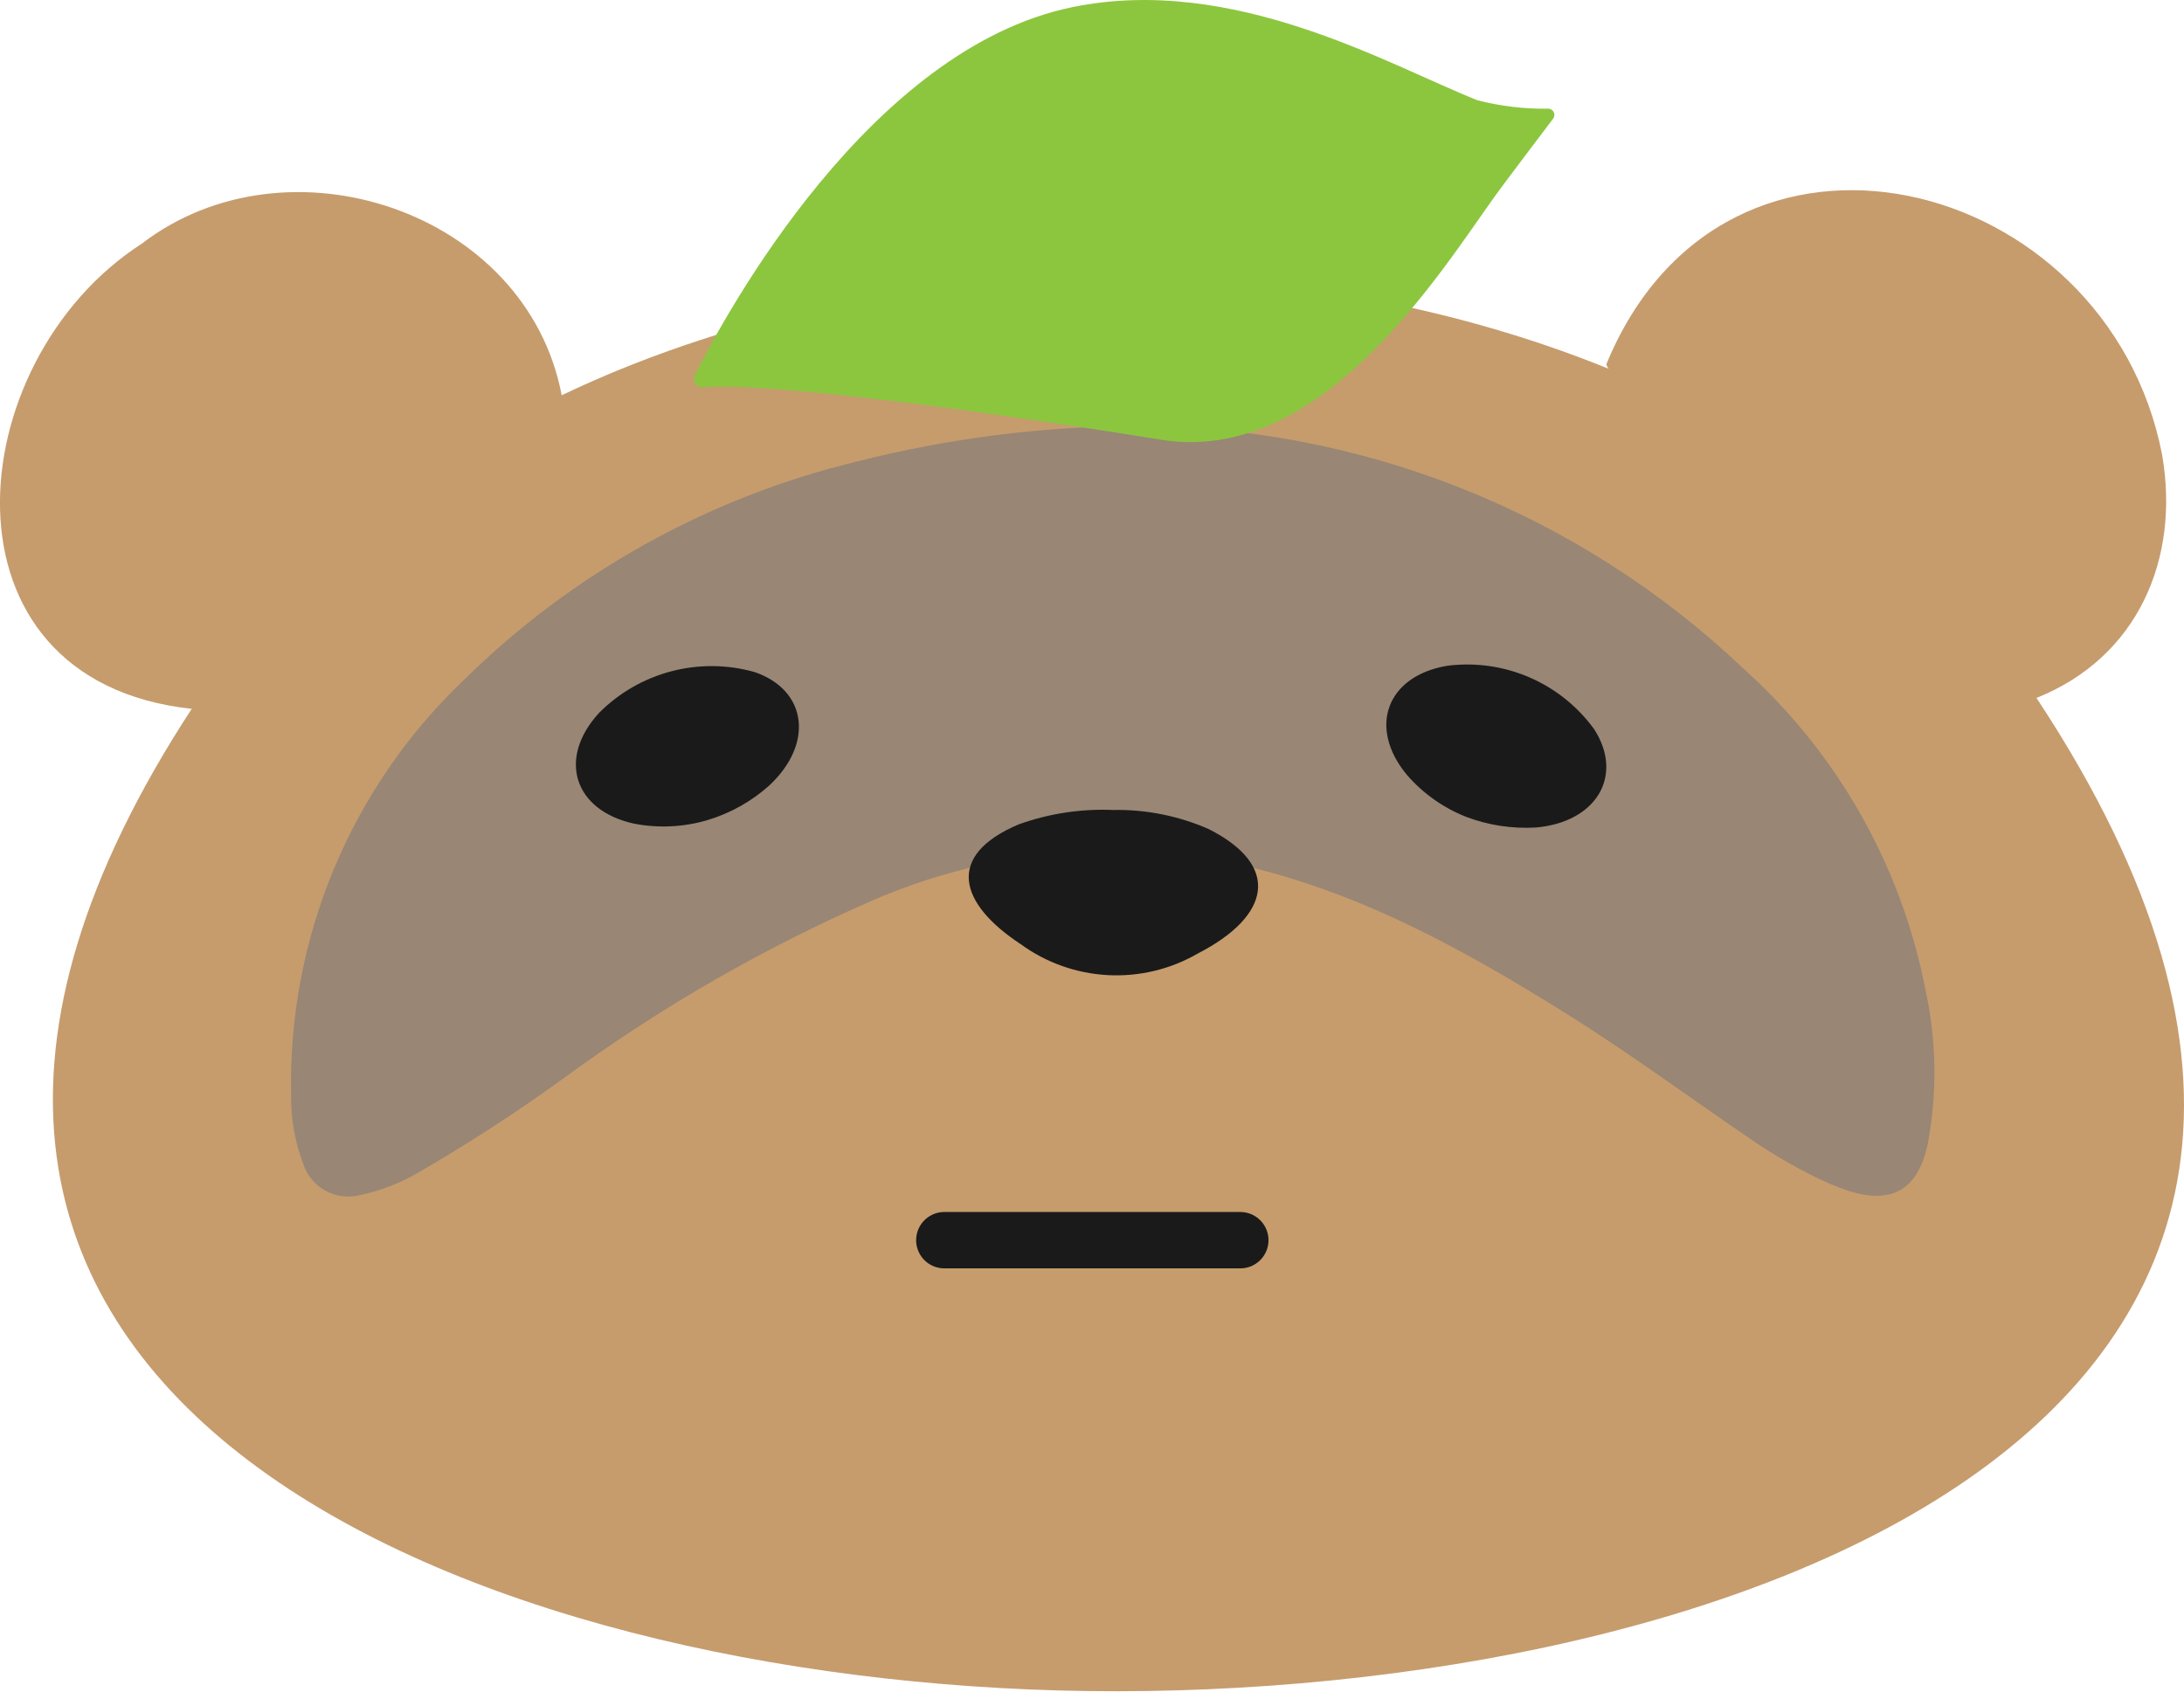
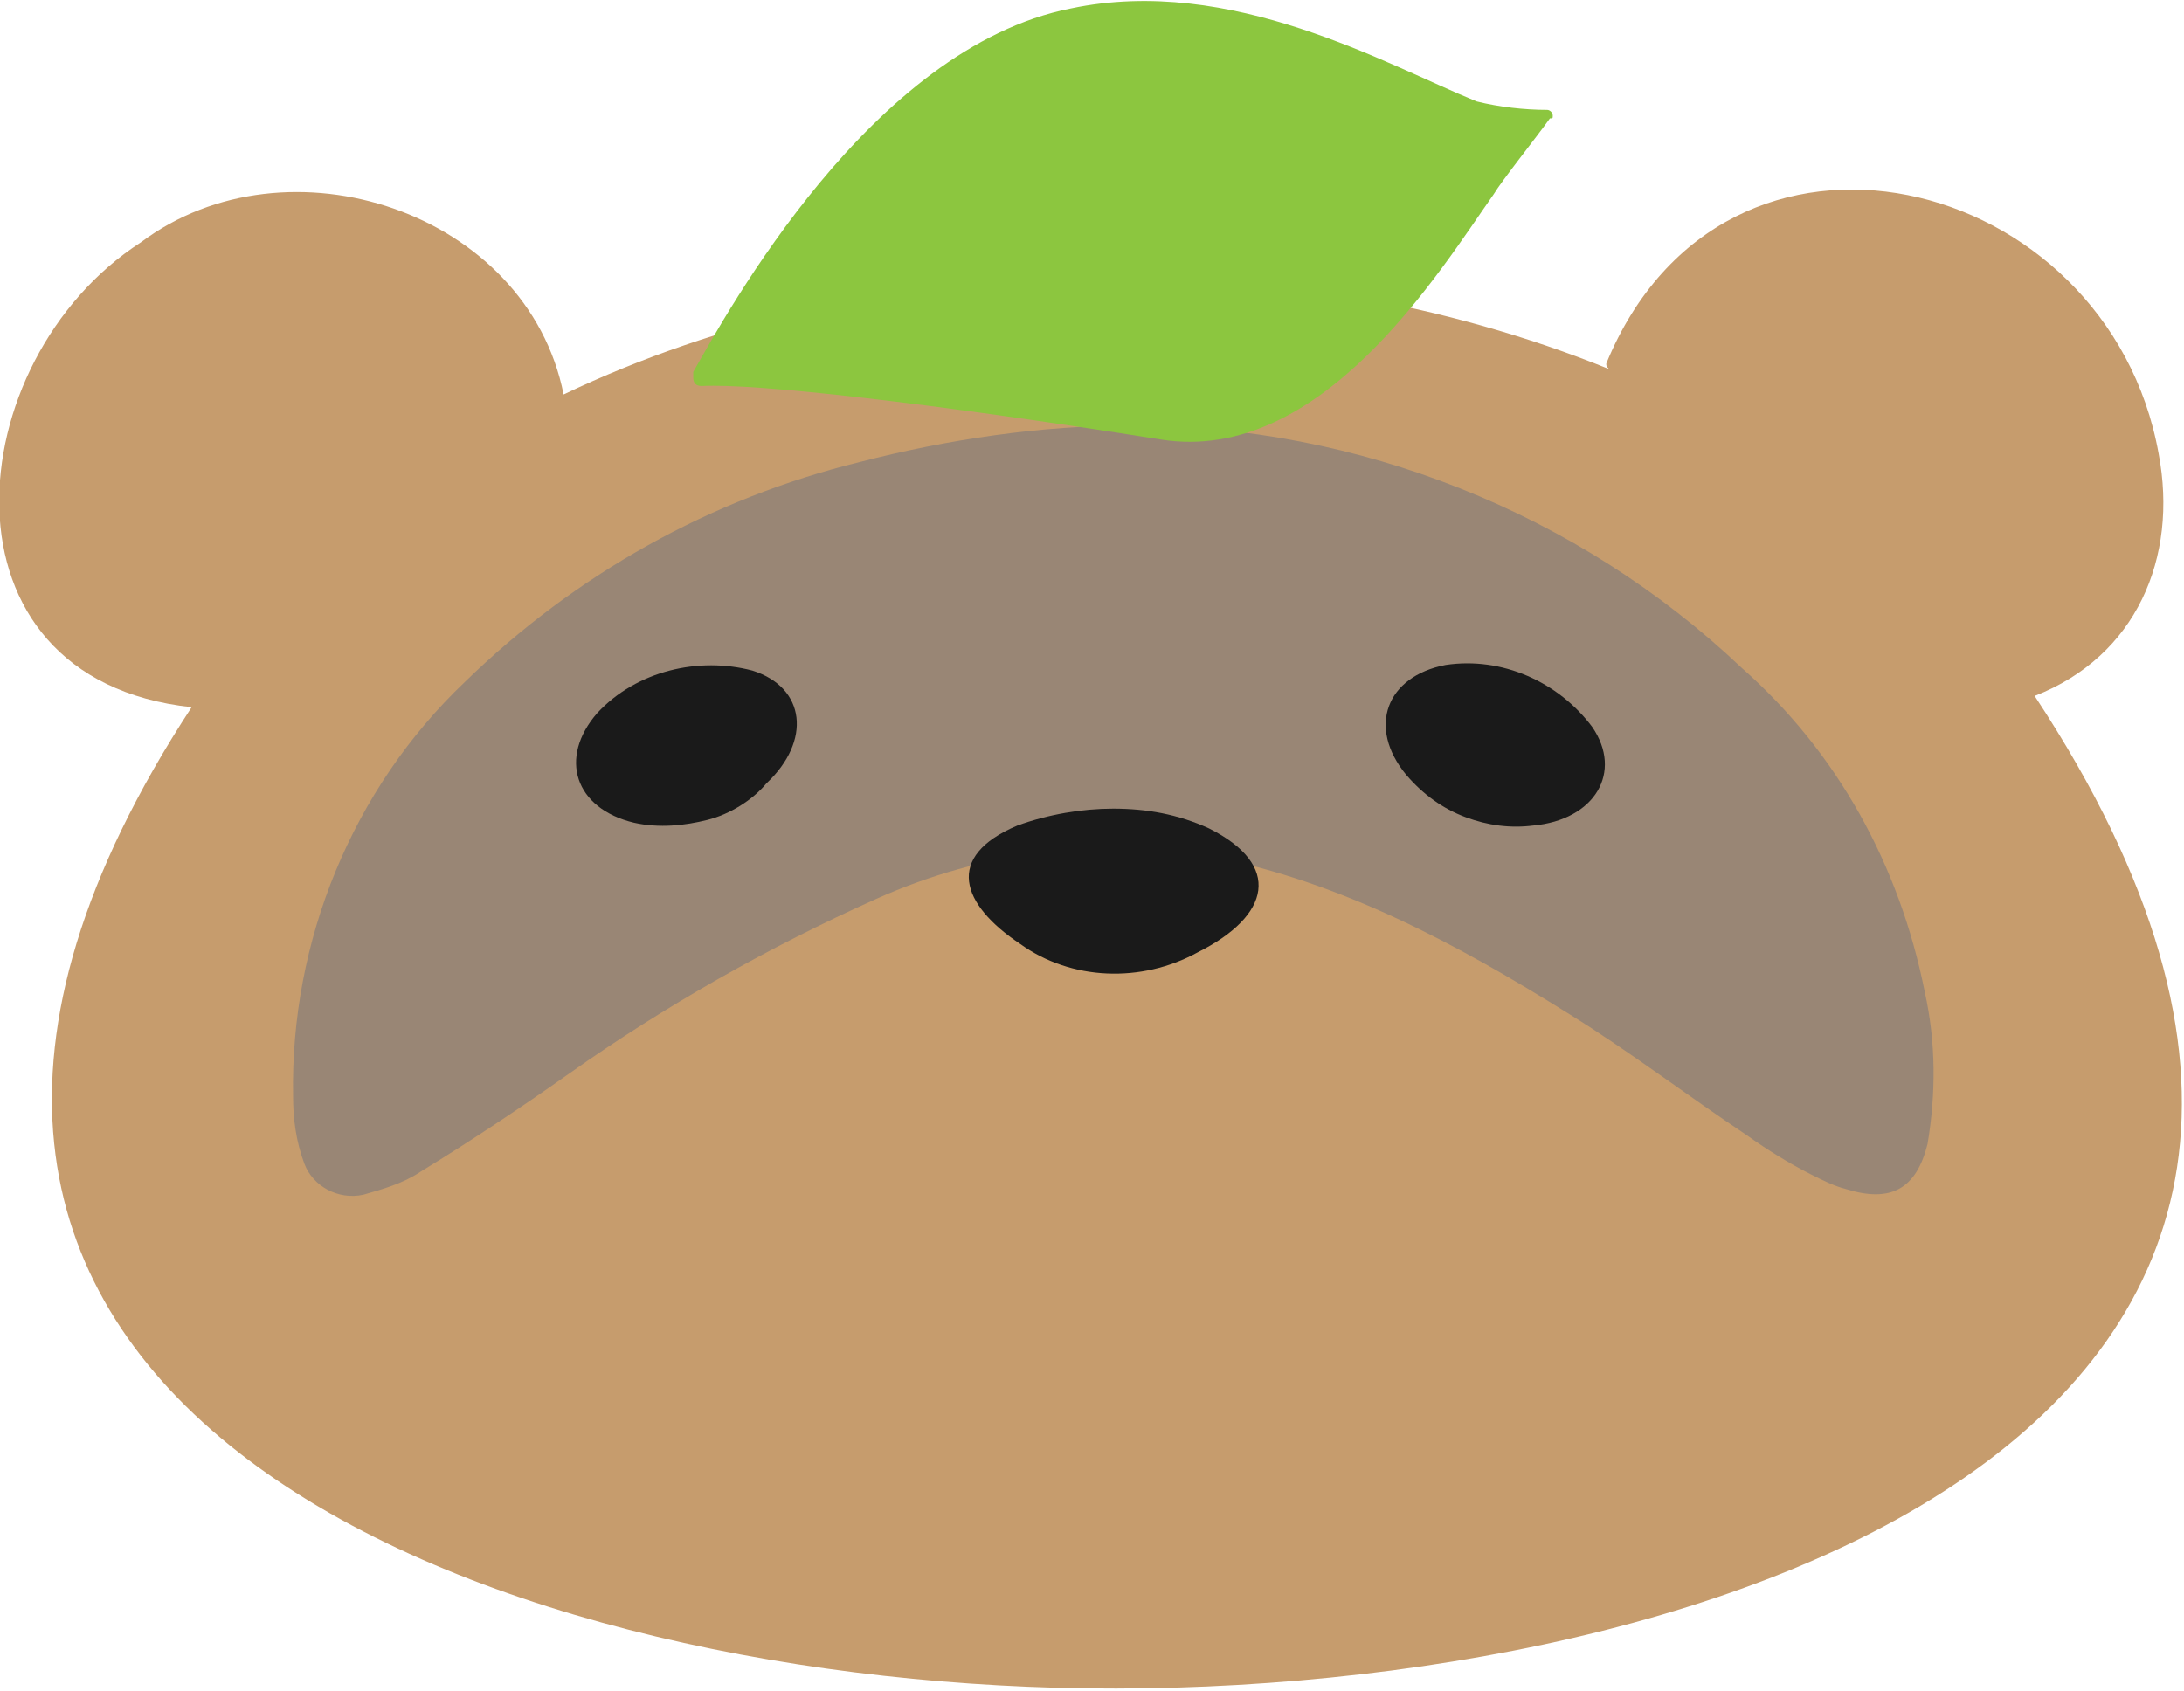
- <svg xmlns="http://www.w3.org/2000/svg" id="コンポーネント_85_3" data-name="コンポーネント 85 – 3" width="77.478" height="60" viewBox="0 0 77.478 60">
+ <svg xmlns="http://www.w3.org/2000/svg" version="1.1" id="コンポーネント_85_3" x="0px" y="0px" viewBox="0 0 77.5 60" style="enable-background:new 0 0 77.5 60;" xml:space="preserve">
+   <style type="text/css">
+ 	.st0{fill:#C69C6D;}
+ 	.st1{fill:#998675;}
+ 	.st2{fill:#1A1A1A;}
+ 	.st3{fill:#8CC63F;}
+ </style>
  <g id="tanu">
-     <path id="パス_54" data-name="パス 54" d="M6.812,79.356C-8.845,103.32,15.852,113.6,37.538,114.2c22.342.616,52.13-8.848,34.7-35.224l.017.007c3.585-1.438,5.088-4.931,4.446-8.627-1.94-9.982-15.507-13.434-19.716-3.208a.362.362,0,0,0,.083.16c-11.6-4.7-25.992-4.378-37.142.94C18.682,61.7,10.2,58.9,5.027,62.872c-6.486,4.183-7.5,15.493,1.759,16.5Z" transform="translate(0 -54.225)" fill="#c69c6d" />
-     <path id="パス_55" data-name="パス 55" d="M123.247,136.65a31.3,31.3,0,0,1,21.615,8.592,20.613,20.613,0,0,1,6.488,11.483,13.636,13.636,0,0,1,.058,5.433c-.353,1.607-1.28,2.125-2.85,1.613a9.844,9.844,0,0,1-1.217-.518,18.289,18.289,0,0,1-2.323-1.383c-2.111-1.438-4.171-2.958-6.333-4.314-3.963-2.487-8.05-4.726-12.746-5.556a21.441,21.441,0,0,0-11.891,1.452,57.308,57.308,0,0,0-10.889,6.241,60.152,60.152,0,0,1-5.316,3.459,6.87,6.87,0,0,1-2,.774,1.688,1.688,0,0,1-2.067-1.126,6.636,6.636,0,0,1-.419-2.433,19.75,19.75,0,0,1,6.094-14.674,29.88,29.88,0,0,1,14.015-7.792A40.949,40.949,0,0,1,123.247,136.65Z" transform="translate(-83.029 -121.536)" fill="#998675" />
-     <path id="パス_56" data-name="パス 56" d="M315.805,259.82a8.05,8.05,0,0,1,3.4.681c2.576,1.306,2.176,3.088-.384,4.406a5.766,5.766,0,0,1-6.3-.332c-2.146-1.41-2.711-3.127-.056-4.247A8.818,8.818,0,0,1,315.805,259.82Z" transform="translate(-276.319 -231.083)" fill="#1a1a1a" />
-     <path id="パス_57" data-name="パス 57" d="M189.371,219a5.5,5.5,0,0,1-2.595.125c-2.14-.465-2.727-2.313-1.252-3.924a5.625,5.625,0,0,1,5.53-1.453c1.864.644,2.1,2.544.513,4.023A5.779,5.779,0,0,1,189.371,219Z" transform="translate(-164.278 -189.902)" fill="#1a1a1a" />
-     <path id="パス_58" data-name="パス 58" d="M447.461,218.443a5.4,5.4,0,0,1-2.1-1.493c-1.388-1.679-.713-3.5,1.429-3.863a5.565,5.565,0,0,1,5.219,2.249c1.062,1.65.083,3.3-2.067,3.488A6,6,0,0,1,447.461,218.443Z" transform="translate(-395.456 -189.465)" fill="#1a1a1a" />
-     <path id="パス_59" data-name="パス 59" d="M239.123,15.6c-8.223-1.327-14.423-2.03-16.259-1.858a.3.3,0,0,1-.292-.429C223.7,11.065,228.785,1.735,235.957.254c5.716-1.18,11.211,2.037,14.379,3.3a9.484,9.484,0,0,0,2.506.3.221.221,0,0,1,.176.363c-.531.7-1.683,2.225-2,2.66C249.026,9.64,244.828,16.52,239.123,15.6Z" transform="translate(-197.927 0.002)" fill="#8cc63f" />
-     <line id="線_38" data-name="線 38" x1="10.5" transform="translate(33.5 44)" fill="none" stroke="#1a1a1a" stroke-linecap="round" stroke-width="2" />
+     <path id="パス_54" class="st0" d="M6.8,25.1c-15.7,24,9,34.2,30.7,34.8c22.3,0.6,52.1-8.8,34.7-35.2l0,0c3.6-1.4,5.1-4.9,4.4-8.6   C74.8,6.1,61.2,2.7,57,12.9c0,0.1,0,0.1,0.1,0.2c-11.6-4.7-26-4.4-37.1,0.9C18.7,7.5,10.2,4.7,5,8.6C-1.5,12.8-2.5,24.1,6.8,25.1   L6.8,25.1z" />
+     <path id="パス_55" class="st1" d="M40.2,15.1c8,0,15.8,3.1,21.6,8.6c3.4,3,5.6,7,6.5,11.5c0.4,1.8,0.4,3.6,0.1,5.4   c-0.4,1.6-1.3,2.1-2.9,1.6c-0.4-0.1-0.8-0.3-1.2-0.5c-0.8-0.4-1.6-0.9-2.3-1.4c-2.1-1.4-4.2-3-6.3-4.3c-4-2.5-8.1-4.7-12.7-5.6   c-4-0.7-8.1-0.2-11.9,1.5c-3.8,1.7-7.5,3.8-10.9,6.2c-1.7,1.2-3.5,2.4-5.3,3.5c-0.6,0.4-1.3,0.6-2,0.8c-0.9,0.2-1.8-0.3-2.1-1.1   c-0.3-0.8-0.4-1.6-0.4-2.4c-0.1-5.5,2.1-10.9,6.1-14.7c3.9-3.8,8.7-6.5,14-7.8C33.6,15.6,36.9,15.1,40.2,15.1z" />
+     <path id="パス_56" class="st2" d="M39.5,28.7c1.2,0,2.3,0.2,3.4,0.7c2.6,1.3,2.2,3.1-0.4,4.4c-2,1.1-4.5,1-6.3-0.3   c-2.1-1.4-2.7-3.1-0.1-4.2C37.2,28.9,38.4,28.7,39.5,28.7z" />
+     <path id="パス_57" class="st2" d="M25.1,29.1c-0.8,0.2-1.7,0.3-2.6,0.1c-2.1-0.5-2.7-2.3-1.3-3.9c1.4-1.5,3.6-2,5.5-1.5   c1.9,0.6,2.1,2.5,0.5,4C26.7,28.4,25.9,28.9,25.1,29.1z" />
+     <path id="パス_58" class="st2" d="M52,29c-0.8-0.3-1.5-0.8-2.1-1.5c-1.4-1.7-0.7-3.5,1.4-3.9c2-0.3,4,0.6,5.2,2.2   c1.1,1.6,0.1,3.3-2.1,3.5C53.6,29.4,52.8,29.3,52,29z" />
+     <path id="パス_59" class="st3" d="M41.2,15.6c-8.2-1.3-14.4-2-16.3-1.9c-0.2,0-0.3-0.1-0.3-0.3c0-0.1,0-0.1,0-0.2   C25.8,11.1,30.9,1.7,38,0.3c5.7-1.2,11.2,2,14.4,3.3c0.8,0.2,1.7,0.3,2.5,0.3c0.1,0,0.2,0.1,0.2,0.2c0,0.1,0,0.1-0.1,0.1   c-0.5,0.7-1.7,2.2-2,2.7C51.1,9.6,46.9,16.5,41.2,15.6z" />
  </g>
</svg>
